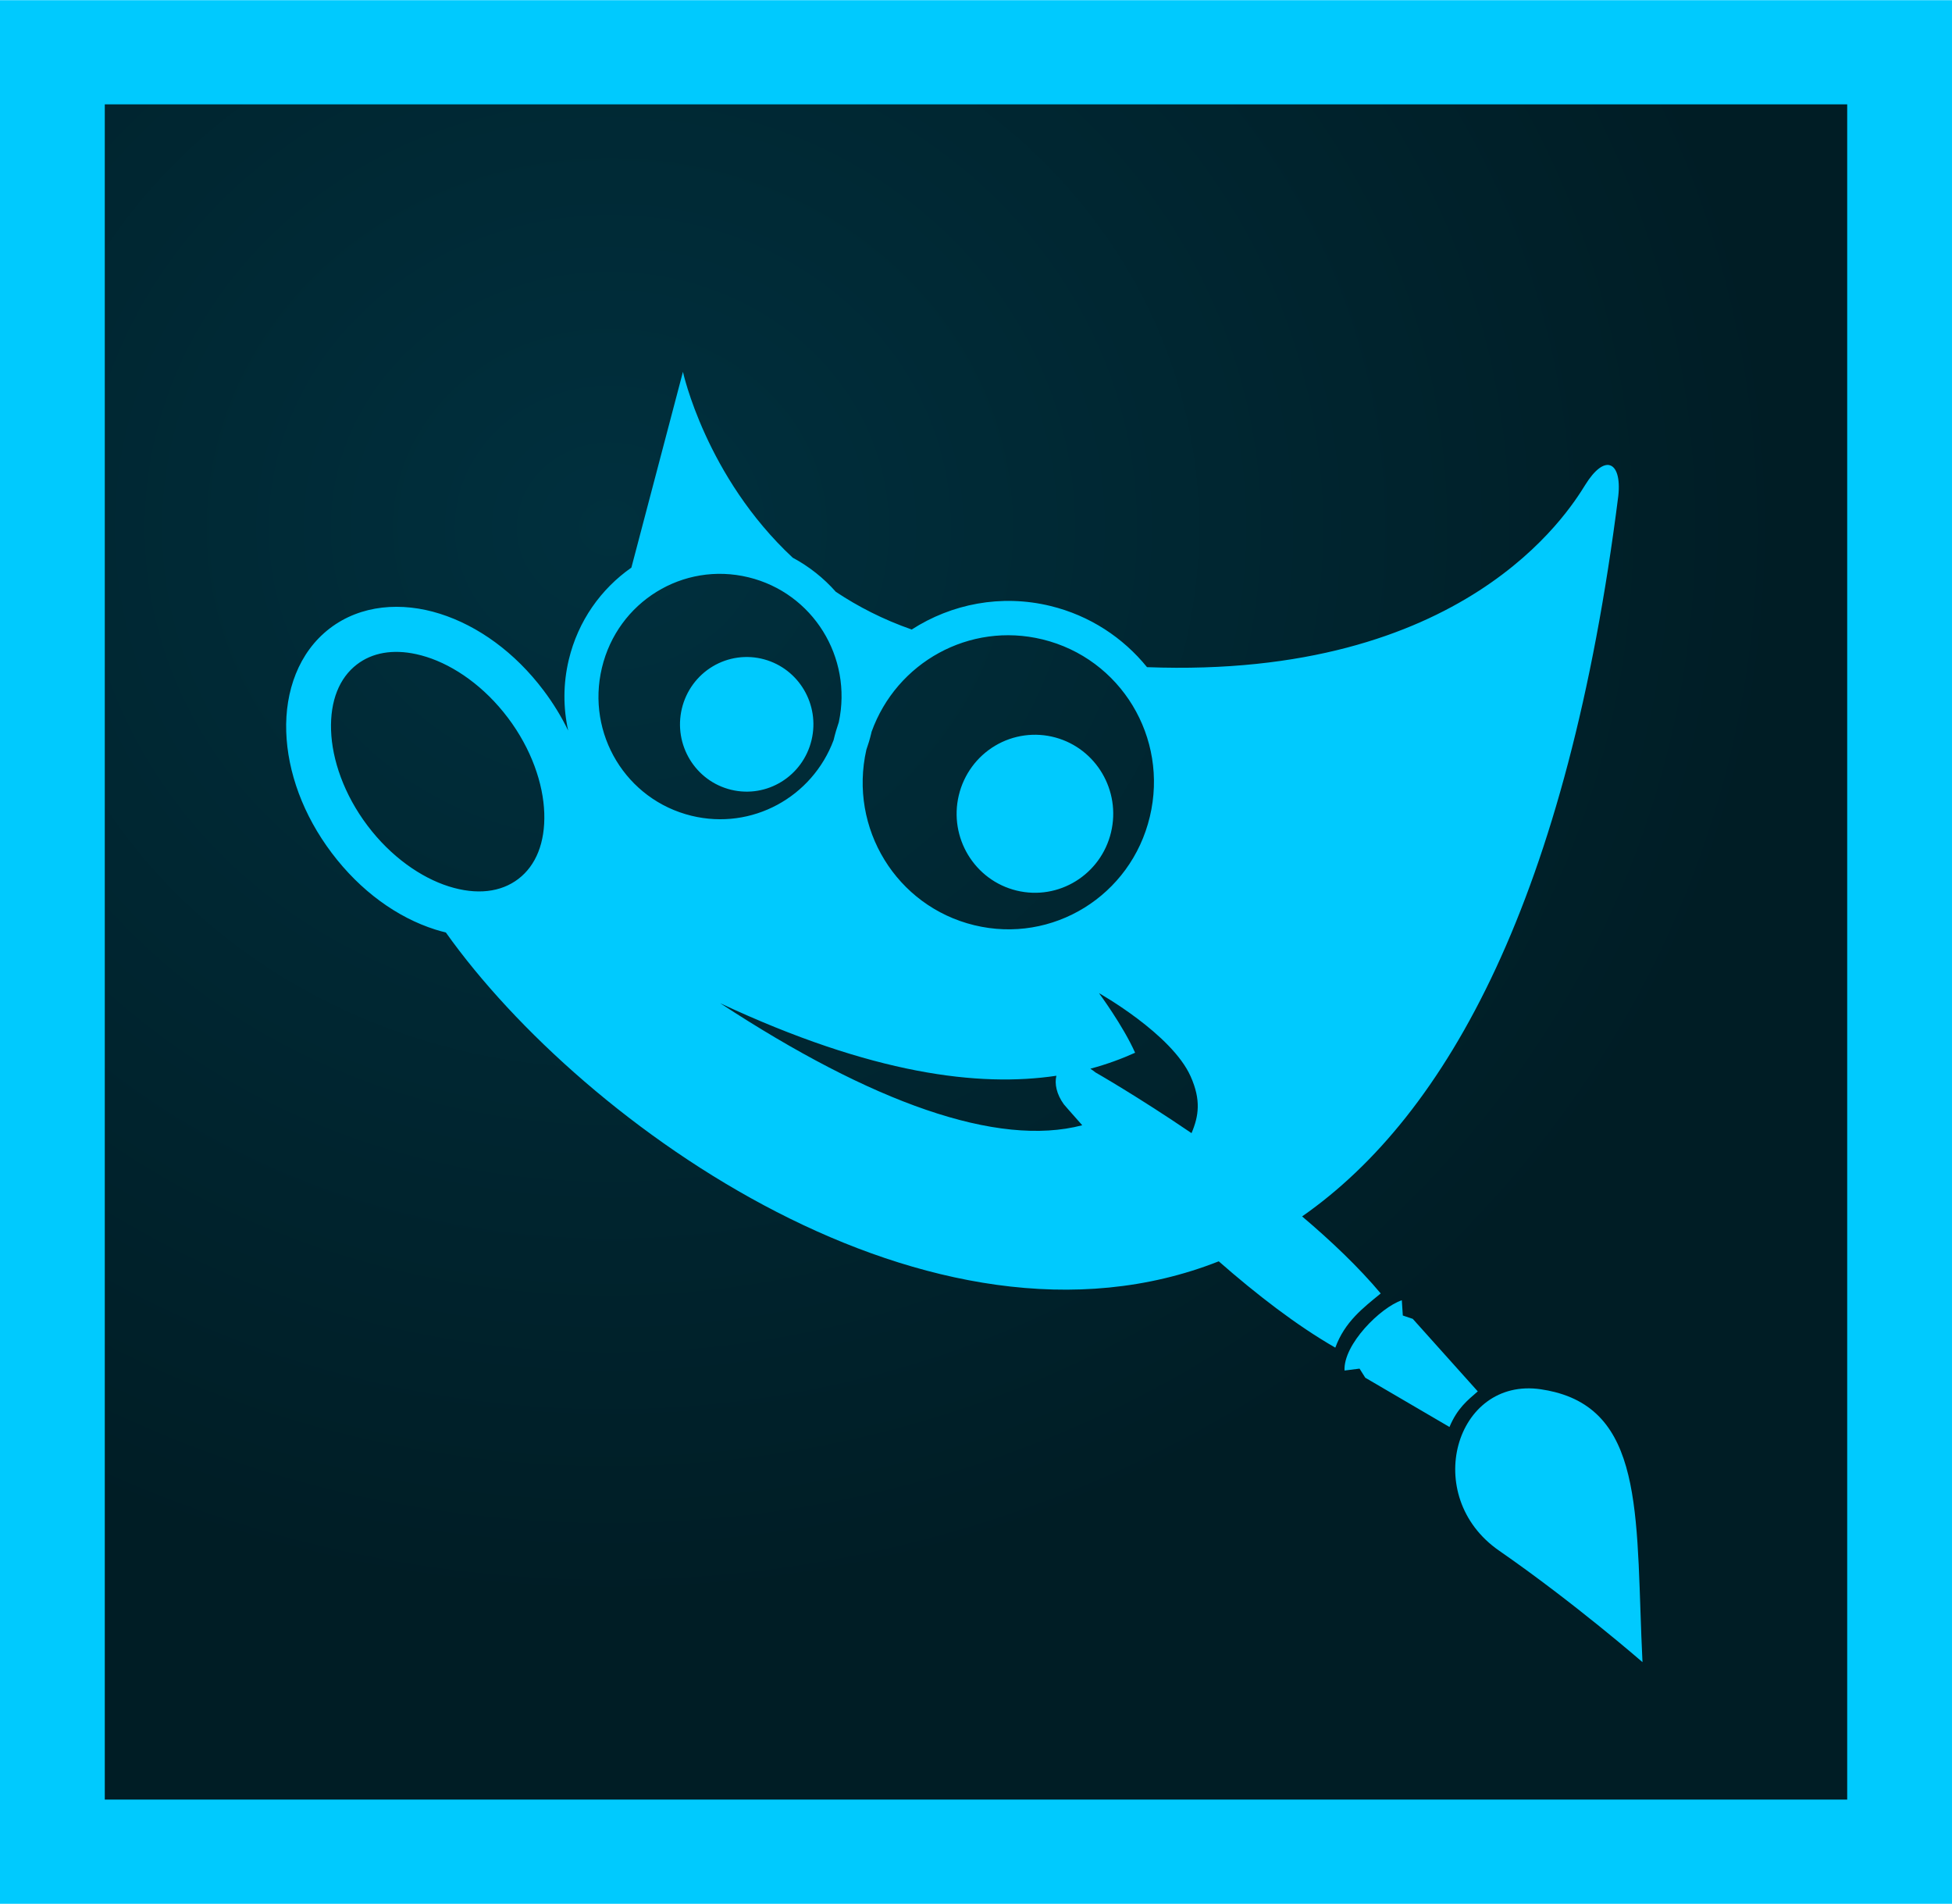
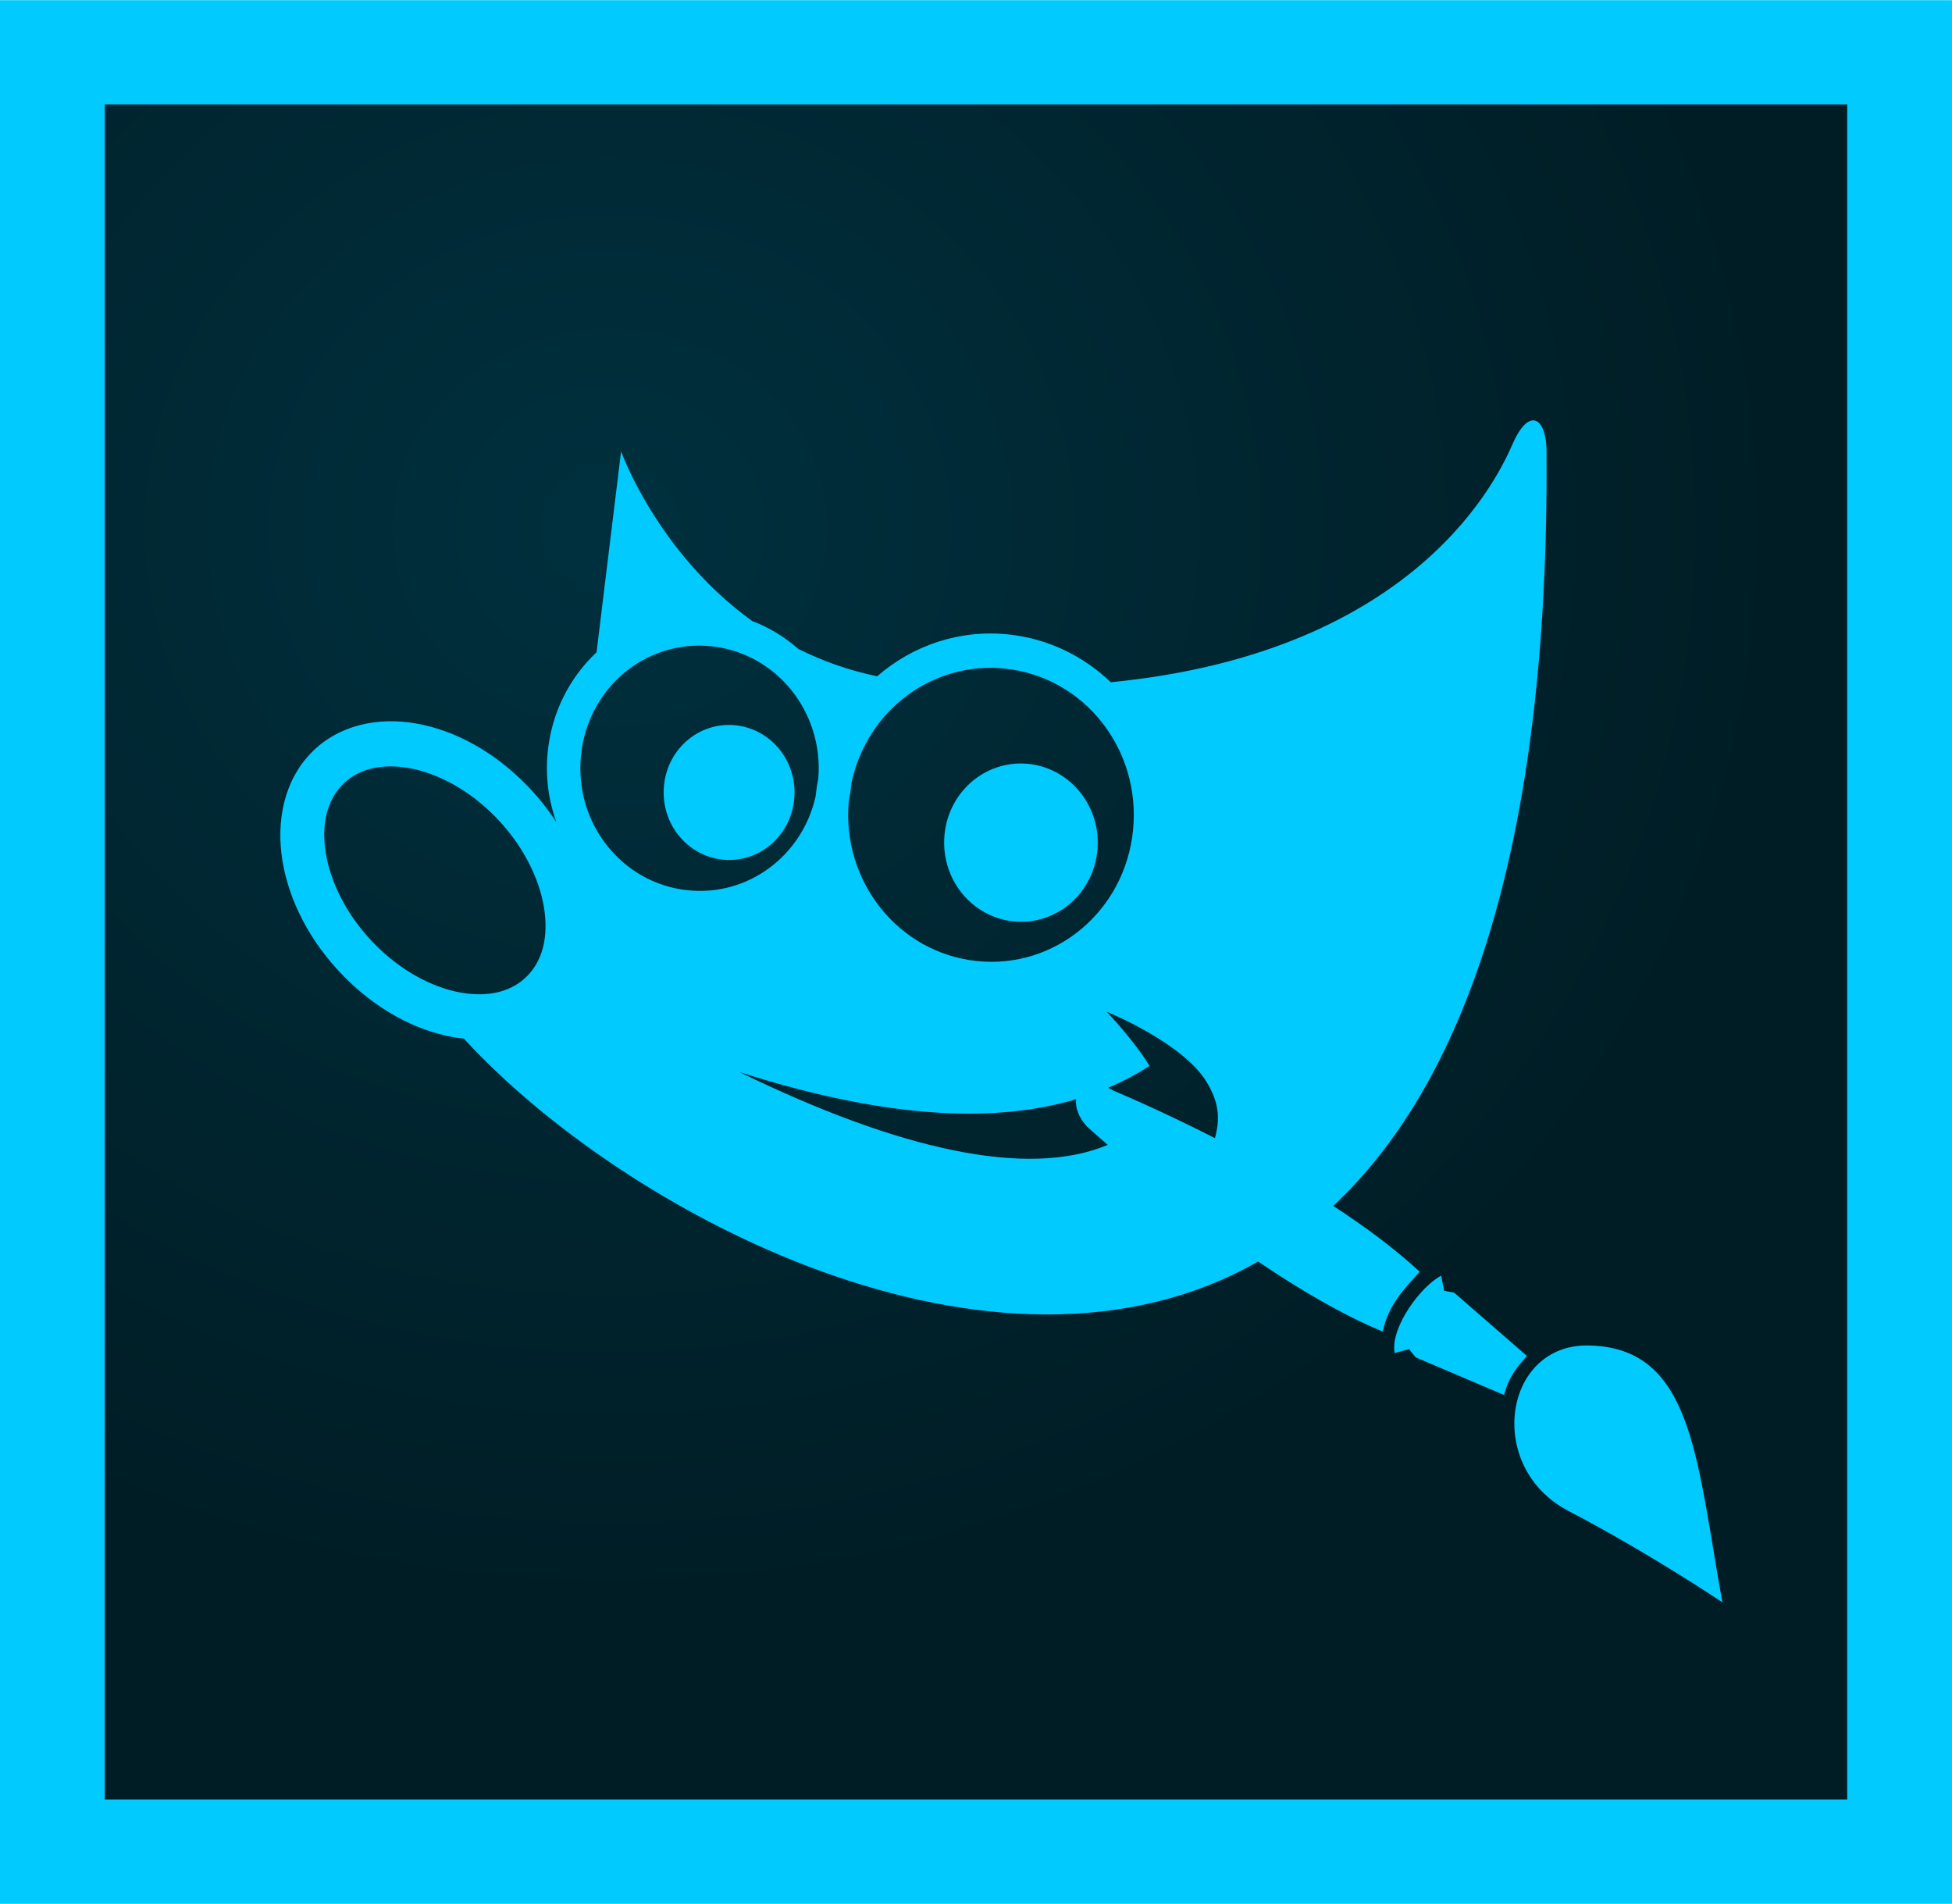
<svg xmlns="http://www.w3.org/2000/svg" width="2500" height="2438" version="1.1" viewBox="0 130.75 595.28 580.4">
  <radialGradient id="a" cx="-183.73" cy="329.01" r=".76" gradientTransform="matrix(474.46 1.1109e-8 0 437.92 87358 -143789)" gradientUnits="userSpaceOnUse">
    <stop stop-color="#00303e" offset="0" />
    <stop stop-color="#001d25" offset="1" />
  </radialGradient>
  <path d="m24.803 155.55h545.67v530.79h-545.67v-530.79z" fill="url(#a)" />
  <path transform="matrix(.23811 0 0 .23811 0 130.69)" d="m0 0.248v2437.5h2500v-2437.5h-2500zm134.2 133.38h2231.6v2170.7h-2231.6v-2170.7z" fill="#00cafe" stroke-width="4.2" />
-   <path d="m490.83 272.51c-1.883-0.438-4.53 1.386-7.414 6.045-5.217 8.428-36.828 59.2-133.62 55.549-7.299-8.985-17.44-15.735-29.465-18.659-15.047-3.659-30.171-0.625-42.295 7.184-8.71-3.045-16.381-6.993-23.137-11.494-3.687-4.169-8.116-7.713-13.142-10.398-26.565-24.749-33.487-56.678-33.487-56.678l-15.723 59.696c-9.244 6.464-16.265 16.233-19.093 28.096-1.754 7.329-1.716 14.68-0.182 21.589-2.033-4.199-4.543-8.316-7.517-12.258-8.736-11.595-19.975-19.693-31.609-23.366-11.634-3.672-24.115-2.795-33.603 4.488-9.489 7.282-13.657 19.181-13.255 31.474 0.402 12.293 5.131 25.383 13.876 36.973 8.736 11.593 19.974 19.689 31.607 23.361 1.059 0.334 2.126 0.63 3.196 0.888 42.106 59.208 148.49 134.66 235.7 100.26 11.405 9.994 23.717 19.542 35.549 26.322 2.897-7.909 8.453-12.105 13.848-16.526-6.734-8.023-15.11-15.987-23.974-23.487 44.508-31.04 81.015-97.678 96.425-219.68 0.596-5.47-0.555-8.871-2.689-9.367zm-172.93 53.126c23.905 5.812 38.526 29.945 32.753 54.06l-0.001 6e-3c-5.748 24.121-29.661 38.884-53.566 33.072-23.714-5.766-38.29-29.563-32.883-53.485 0.579-1.626 1.079-3.298 1.488-5.015 0.036-0.152 0.068-0.305 0.102-0.457 7.617-21.182 29.864-33.589 52.105-28.181zm-89.64-18.93c19.648 4.777 31.77 24.359 27.542 44.176-0.605 1.745-1.13 3.535-1.568 5.37l-0.001 6e-3c-6e-3 0.027-0.012 0.053-0.018 0.081-6.503 17.418-24.906 27.558-43.323 23.08-19.958-4.853-32.153-24.979-27.334-45.112l7e-4 -3e-3c4.801-20.138 24.744-32.45 44.702-27.597zm4.787 25.019a20.339 20.52 0 0 0-25.107 15.003 20.339 20.52 0 1 0 39.546 9.615 20.339 20.52 0 0 0-14.438-24.618zm88.833 23.833a23.876 24.089 0 0 0-29.481 17.6 23.876 24.09 0 1 0 46.424 11.288 23.876 24.089 0 0 0-16.942-28.888zm-194.94-25.418c1.026 0.225 2.071 0.504 3.134 0.84l7.8e-4 1.8e-4c8.501 2.684 17.662 9.063 24.81 18.55l3e-3 7e-4c7.154 9.483 10.798 20.094 11.093 29.076 0.294 8.982-2.524 15.934-7.871 20.038-5.348 4.104-12.742 4.988-21.244 2.304-8.502-2.684-17.662-9.062-24.81-18.549l-2e-3 -4e-3c-7.154-9.483-10.8-20.09-11.094-29.072-0.294-8.983 2.525-15.938 7.873-20.042 4.679-3.591 10.925-4.714 18.108-3.141zm208.21 103.36s22.178 12.443 27.944 25.378c3.211 7.202 2.492 12.074 0.274 17.3-16.516-11.234-29.278-18.504-29.278-18.504-0.539-0.433-1.063-0.805-1.577-1.138 4.995-1.337 9.523-3.008 13.648-4.872-3.689-8.283-11.012-18.164-11.012-18.164zm-12.994 25.18c-0.598 2.421 0.025 5.621 2.279 8.716 0 0 2.091 2.454 5.608 6.379-25.868 6.809-64.198-6.928-110.43-37.217 46.454 21.716 78.983 25.644 102.55 22.122zm105.34 68.45c-6.497 2.194-17.865 13.449-17.47 21.428l4.58-0.581 1.744 2.77 25.682 15.023c2.391-5.734 5.54-8.162 8.629-10.854l-19.824-22.113-3.035-1.02zm46.721 28.006c-1.363-0.35-2.801-0.637-4.318-0.861-26.079-3.841-36.676 32.609-12.741 49.198 23.057 15.98 43.735 33.997 43.735 33.997-2.101-42.355 1.045-75.219-26.676-82.334z" color="#000000" fill="#00cafe" fill-rule="evenodd" stroke-width="1.004" />
+   <path d="m467.79 258.87c-1.887-0.183-4.222 1.977-6.417 6.979-3.97 9.048-28.064 63.579-122.63 72.855-8.269-7.932-19.009-13.271-31.08-14.567-15.105-1.621-29.41 3.4-40.175 12.754-8.864-1.857-16.837-4.749-23.992-8.309-4.129-3.641-8.897-6.563-14.133-8.555-29.056-20.989-39.957-51.712-39.957-51.712l-7.484 61.259c-8.141 7.638-13.689 18.255-14.888 30.389-0.747 7.497 0.25 14.778 2.644 21.421-2.525-3.891-5.502-7.636-8.908-11.147-10.007-10.328-21.99-16.856-33.779-18.947-11.789-2.09-23.806 0.443-32.078 8.924-8.272 8.481-10.769 20.829-8.772 32.959 1.997 12.13 8.305 24.473 18.319 34.795 10.007 10.326 21.988 16.853 33.776 18.942 1.073 0.19 2.149 0.341 3.223 0.454 48.666 53.071 161.94 113.68 242.21 67.966 12.392 8.385 25.608 16.208 37.995 21.352 1.783-8.224 6.635-13.123 11.302-18.224-7.595-7.054-16.777-13.832-26.373-20.084 39.209-36.693 65.988-107.6 65.027-230.57-0.135-5.501-1.699-8.718-3.838-8.926zm-161.16 75.69c23.996 2.576 41.362 24.546 38.901 49.215l-5.7e-4 6e-3c-2.436 24.672-23.751 42.489-47.748 39.913-23.805-2.555-41.083-24.198-38.953-48.628 0.35-1.689 0.618-3.412 0.792-5.169 0.015-0.156 0.026-0.311 0.039-0.467 4.637-22.008 24.641-37.268 46.967-34.871zm-89.609-6.819c19.723 2.117 34.065 19.909 32.545 40.113-0.361 1.81-0.637 3.654-0.822 5.531l-5.8e-4 6e-3c-2e-3 0.027-5e-3 0.055-8e-3 0.082-4.045 18.129-20.609 30.63-39.097 28.646-20.034-2.151-34.518-20.473-32.465-41.068l2.9e-4 -3e-3c2.035-20.598 19.813-35.457 39.847-33.306zm7.922 24.158a20.518 19.951 87.606 0 0-22.445 18.214 20.518 19.951 87.606 1 0 39.697 4.261 20.518 19.951 87.606 0 0-17.251-22.475zm89.465 11.786a24.086 23.42 87.602 0 0-26.358 21.371 24.088 23.421 87.595 1 0 46.602 5.003 24.086 23.42 87.602 0 0-20.243-26.373zm-192.81 0.779c1.027 0.086 2.079 0.224 3.156 0.415l7.9e-4 8e-5c8.614 1.527 18.353 6.629 26.54 15.079l3e-3 3e-4c8.194 8.446 13.122 18.476 14.582 27.339 1.459 8.863-0.371 16.128-5.033 20.908-4.662 4.78-11.734 6.641-20.349 5.114-8.615-1.527-18.352-6.628-26.54-15.078l-3e-3 -4e-3c-8.194-8.446-13.123-18.472-14.583-27.335-1.459-8.863 0.372-16.132 5.034-20.912 4.079-4.182 10.004-6.128 17.192-5.526zm215.9 74.701s23.184 9.377 30.479 21.429c4.062 6.71 4 11.634 2.526 17.109-17.522-8.934-30.878-14.439-30.878-14.439-0.58-0.357-1.139-0.656-1.681-0.918 4.681-1.99 8.864-4.25 12.63-6.646-4.668-7.718-13.078-16.535-13.078-16.535zm-9.341 26.687c-0.265 2.479 0.759 5.568 3.354 8.335 0 0 2.353 2.154 6.285 5.575-24.256 10.194-63.309 1.686-112.21-22.174 47.993 15.334 80.127 14.893 102.57 8.263zm111.34 53.806c-6.029 3.04-15.609 15.709-14.182 23.564l4.376-1.186 2.057 2.513 26.927 11.468c1.575-6.002 4.319-8.828 6.969-11.907l-22.159-19.275-3.083-0.607zm49.075 21.532c-1.371-0.165-2.806-0.259-4.31-0.278-25.852-0.333-31.39 37.204-5.957 50.457 24.501 12.766 46.955 27.868 46.955 27.868-7.577-41.698-8.812-74.688-36.689-78.046z" color="#000000" fill="#00cafe" fill-rule="evenodd" stroke-width=".995" />
</svg>
